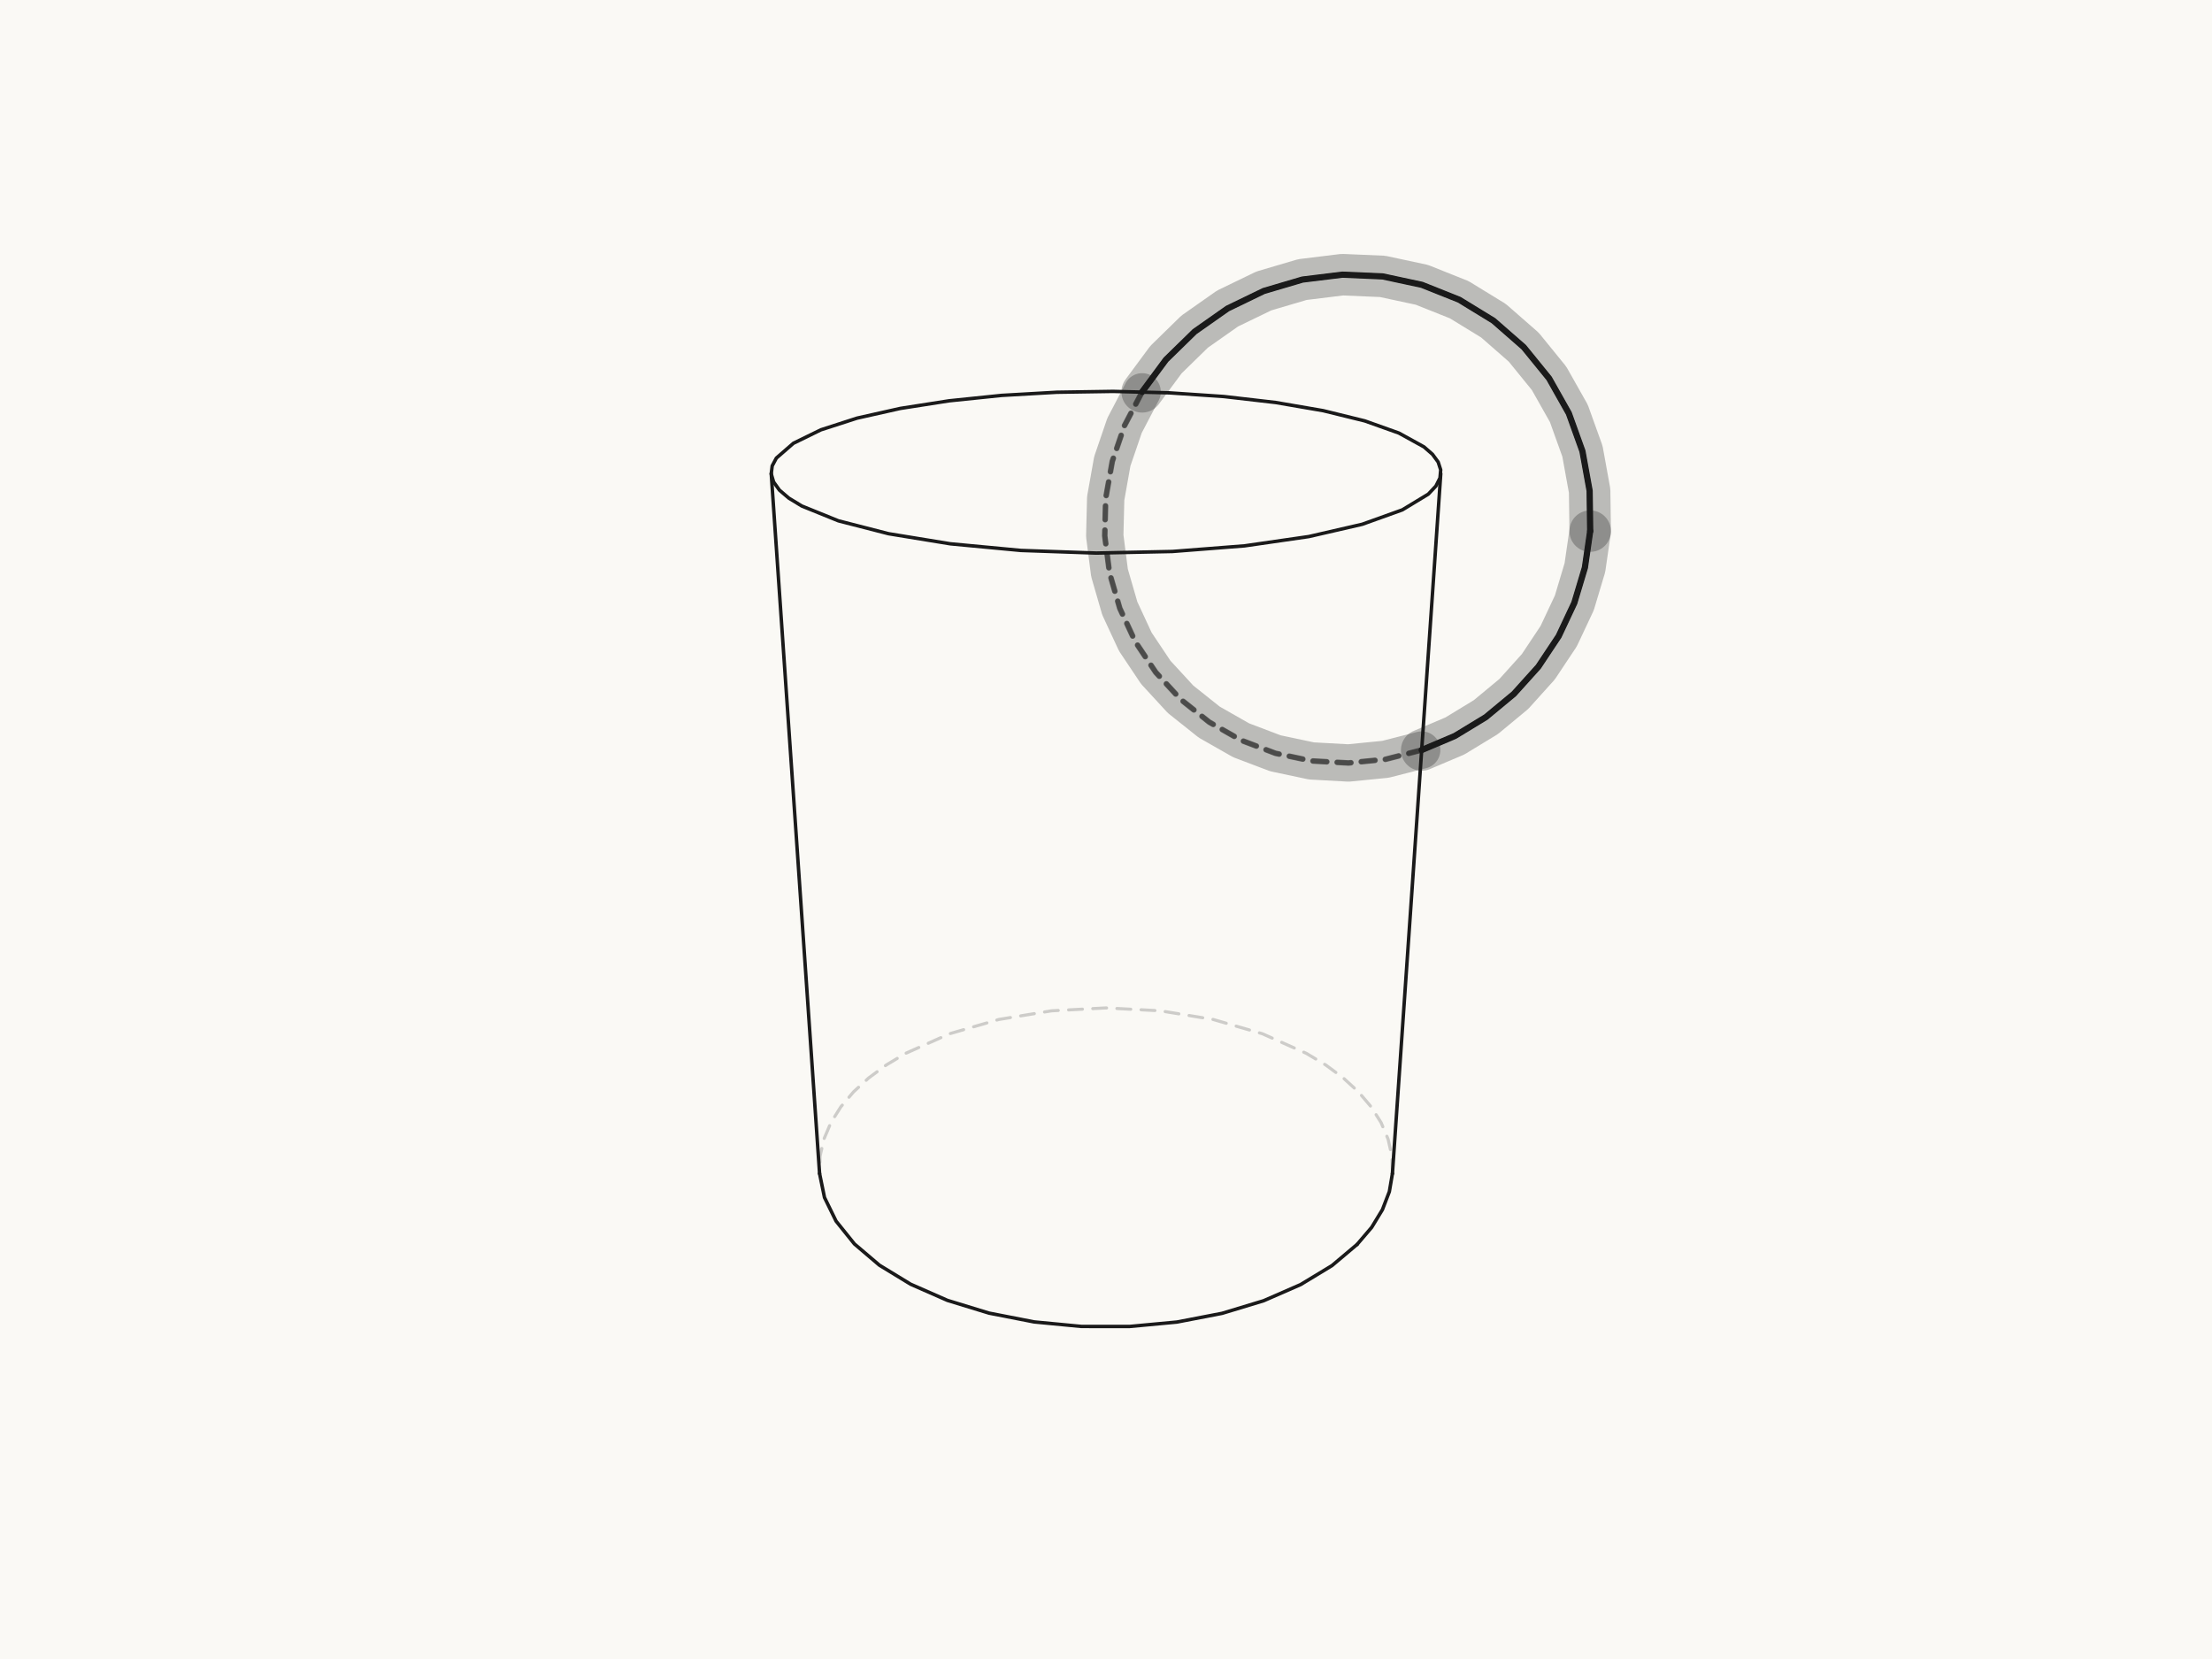
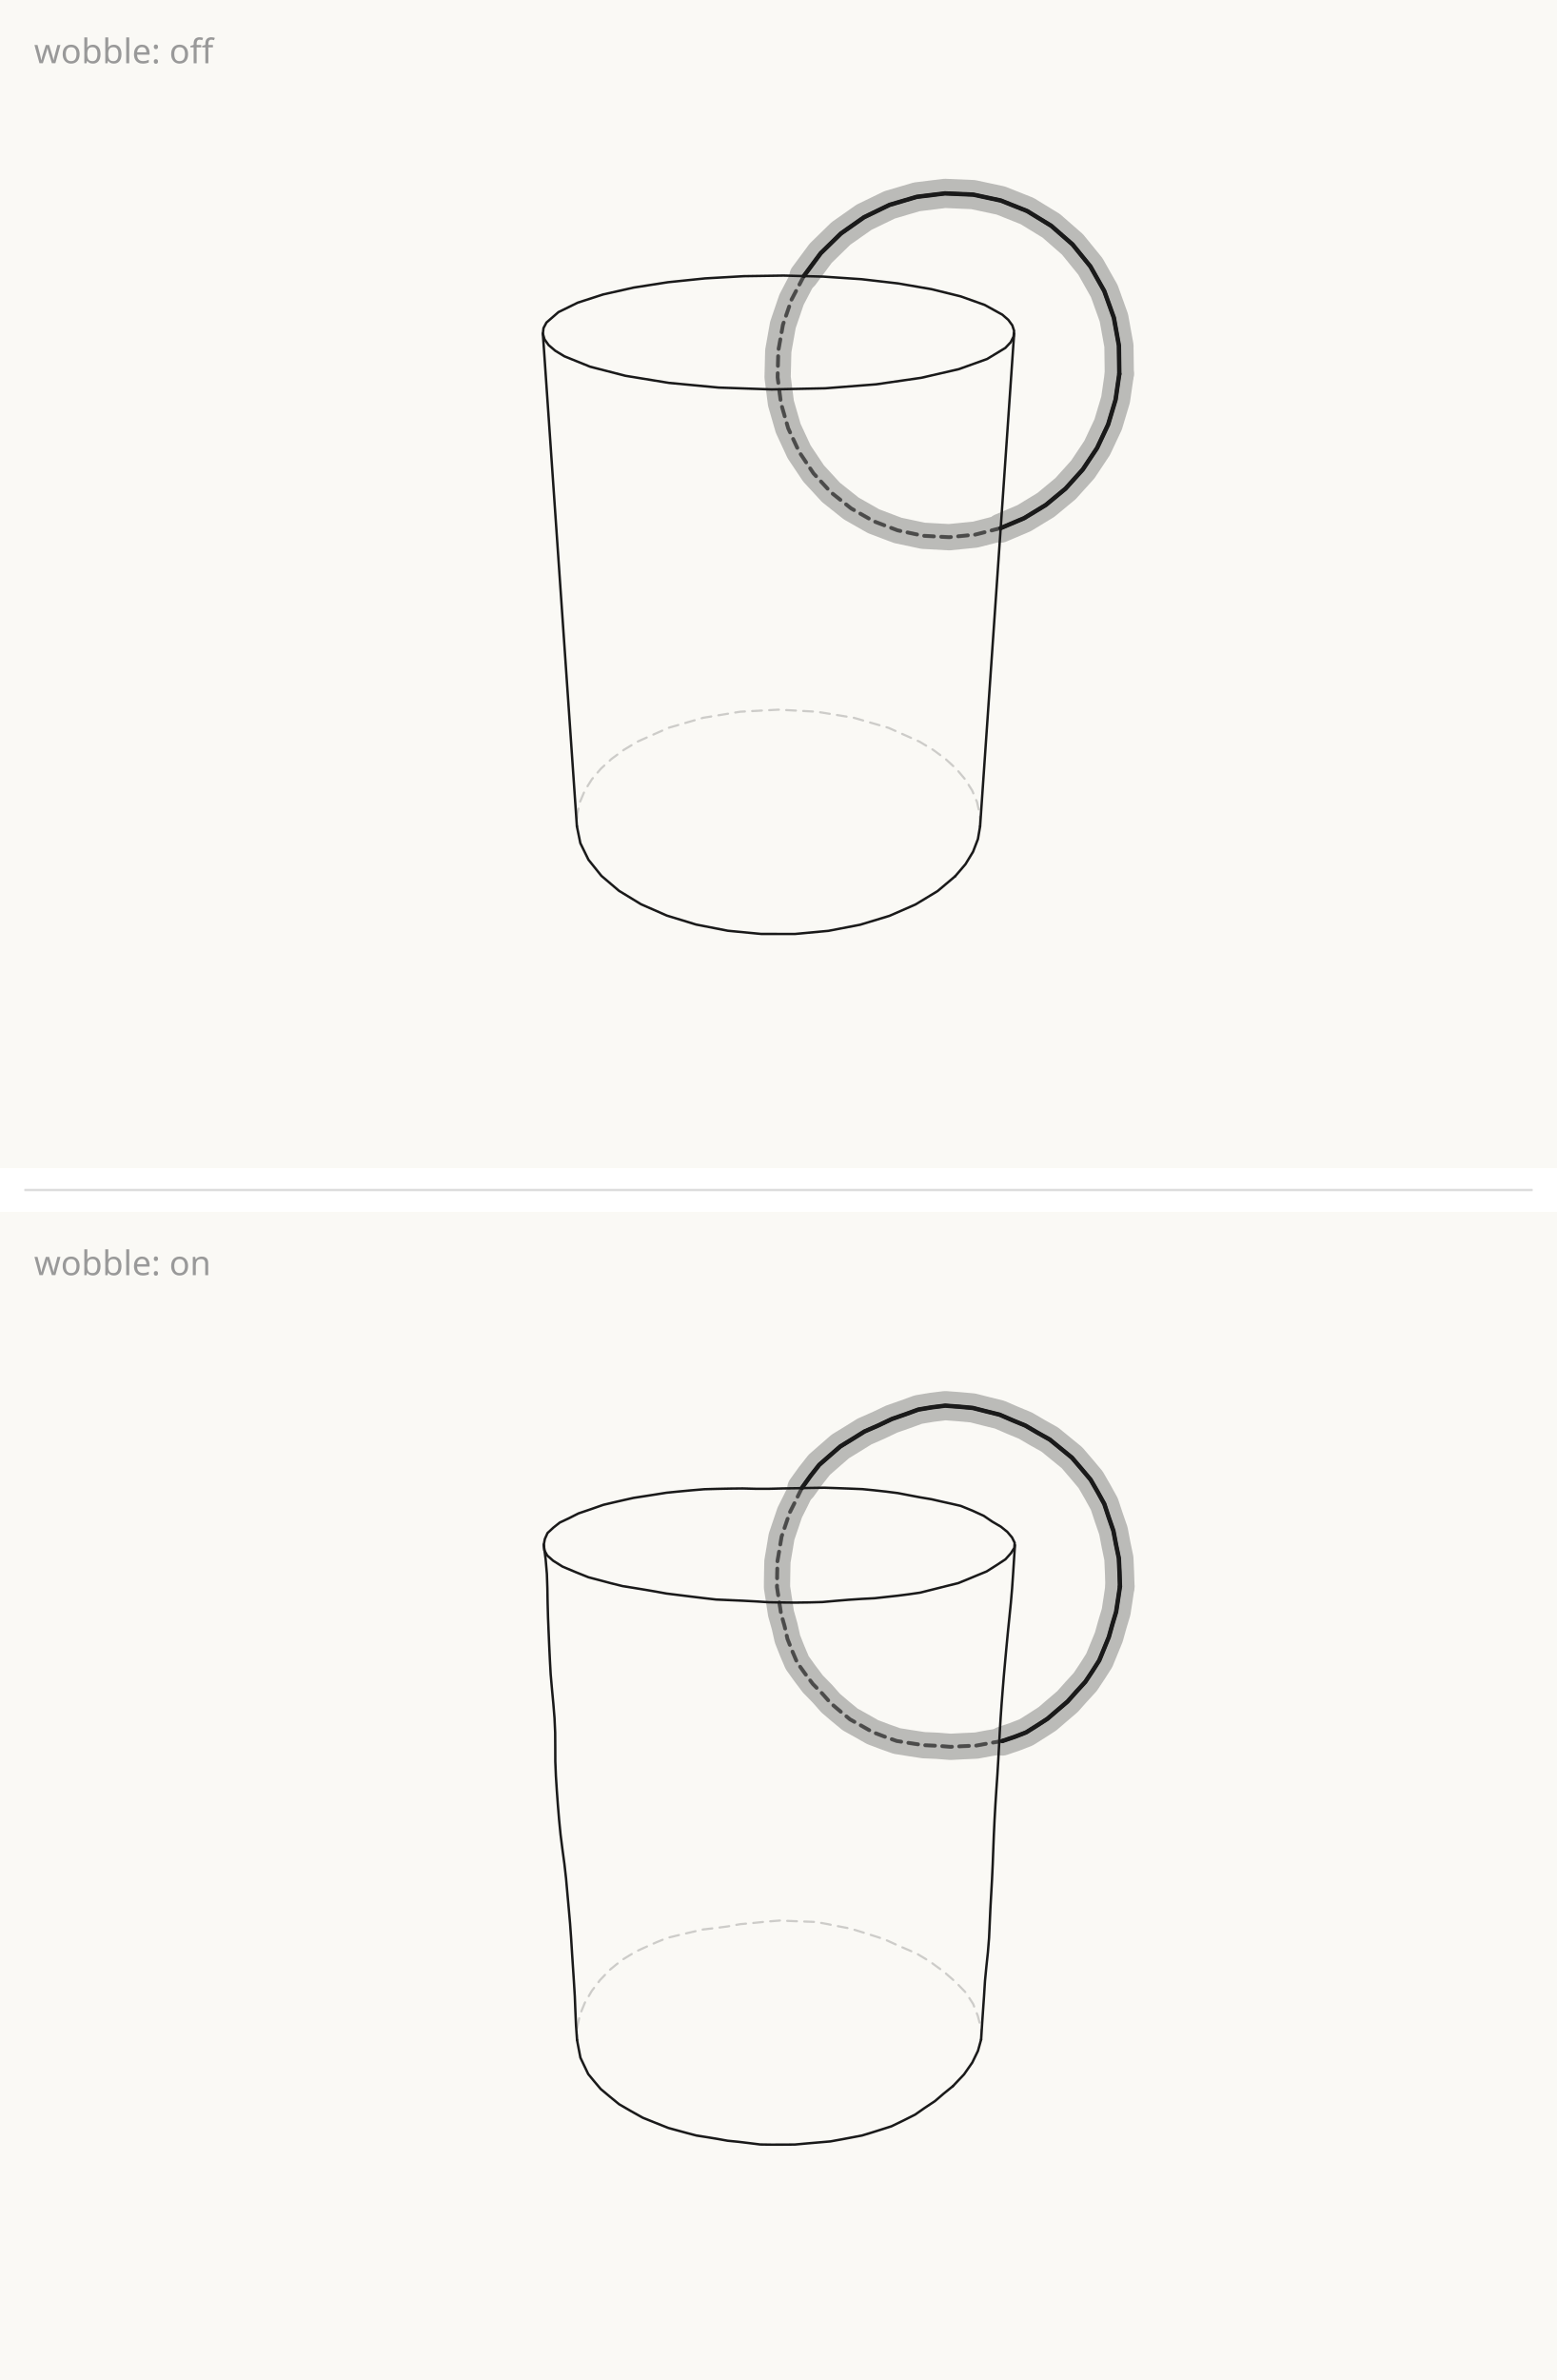
- <svg xmlns="http://www.w3.org/2000/svg" viewBox="0 0 640 480" width="640" height="480">
+ <svg xmlns="http://www.w3.org/2000/svg" viewBox="0 0 640 978" width="640" height="978">
  <rect width="640" height="480" fill="#faf9f5" />
  <polyline points="402.87,339.56 416.86,137.02" fill="none" stroke="#1a1a1a" stroke-width="1" stroke-linecap="round" stroke-linejoin="round" />
  <polyline points="237.13,339.56 223.14,137.02" fill="none" stroke="#1a1a1a" stroke-width="1" stroke-linecap="round" stroke-linejoin="round" />
  <polyline points="392.65,360.05 396.87,355.11 399.98,349.99 401.98,344.78 402.87,339.56" fill="none" stroke="#1a1a1a" stroke-width="1" stroke-linecap="round" stroke-linejoin="round" />
  <polyline points="402.87,339.56 402.73,334.51 401.61,329.57 399.59,324.8 396.71,320.23 393.04,315.91 388.65,311.88 383.6,308.15 377.97,304.77 365.24,299.09 350.99,294.96 335.74,292.46 320,291.62 304.26,292.46 289.01,294.96 274.76,299.09 262.03,304.77 256.4,308.15 251.35,311.88 246.96,315.91 243.29,320.23 240.41,324.8 238.39,329.57 237.27,334.51 237.13,339.56" fill="none" stroke="#1a1a1a" stroke-width="0.9" stroke-opacity="0.2" stroke-dasharray="4,3" stroke-linecap="round" stroke-linejoin="round" />
  <polyline points="237.13,339.56 238.55,346.47 241.9,353.31 247.21,359.91 254.43,366.05 263.47,371.56 274.12,376.24 286.14,379.92 299.19,382.47 312.89,383.78 326.8,383.79 340.51,382.51 353.58,379.99 365.62,376.34 376.31,371.67 385.38,366.18 392.65,360.05" fill="none" stroke="#1a1a1a" stroke-width="1" stroke-linecap="round" stroke-linejoin="round" />
  <polyline points="405.74,147.52 413.25,142.97 415.45,140.63 416.63,138.28 416.84,135.95 416.1,133.67 414.46,131.44 411.99,129.29 404.75,125.3 394.87,121.78 382.83,118.82 369.1,116.46 354.12,114.73 338.3,113.66 322.06,113.24 305.76,113.49 289.8,114.4 274.57,115.97 260.49,118.17 247.97,120.98 237.51,124.36 229.56,128.25 224.62,132.54 223.42,134.8 223.14,137.11 223.83,139.45 225.51,141.8 228.23,144.12 231.98,146.4 242.57,150.69 257.08,154.42 274.96,157.34 295.37,159.26 317.21,160.02 339.21,159.56 360.1,157.93 378.71,155.24 394.13,151.69 405.74,147.52" fill="none" stroke="#1a1a1a" stroke-width="1" stroke-linecap="round" stroke-linejoin="round" />
  <polyline points="460.09,153.67 459.93,142.01 457.85,130.55 453.91,119.59 448.19,109.46 440.86,100.44 432.11,92.79 422.2,86.72 411.4,82.41 400.03,79.97 388.39,79.47 376.83,80.89 365.65,84.19 355.16,89.27 345.64,95.96 337.34,104.07 330.46,113.37" fill="none" stroke="#1a1a1a" stroke-width="1.5" stroke-linecap="round" stroke-linejoin="round" />
  <polyline points="330.46,113.37 325.36,123.12 321.82,133.48 319.91,144.2 319.64,155.03 321.01,165.71 323.99,176.01 328.48,185.68 334.39,194.52 341.58,202.33 349.87,208.93 359.09,214.18 369.02,217.95 379.46,220.16 390.15,220.75 400.86,219.69 411.34,217.01" fill="none" stroke="#1a1a1a" stroke-width="1.35" stroke-opacity="0.32" stroke-dasharray="4,3" stroke-linecap="round" stroke-linejoin="round" />
  <polyline points="411.34,217.01 420.94,212.94 429.9,207.49 438.01,200.77 445.09,192.91 450.97,184.07 455.5,174.44 458.56,164.23 460.09,153.67" fill="none" stroke="#1a1a1a" stroke-width="1.5" stroke-linecap="round" stroke-linejoin="round" />
-   <polyline points="460.09,153.67 459.93,142.01 457.85,130.55 453.91,119.59 448.19,109.46 440.86,100.44 432.11,92.79 422.2,86.72 411.4,82.41 400.03,79.97 388.39,79.47 376.83,80.89 365.65,84.19 355.16,89.27 345.64,95.96 337.34,104.07 330.46,113.37" fill="none" stroke="#1a1a1a" stroke-width="12" stroke-opacity="0.28" stroke-linecap="round" stroke-linejoin="round" />
-   <polyline points="330.46,113.37 325.36,123.12 321.82,133.48 319.91,144.2 319.64,155.03 321.01,165.71 323.99,176.01 328.48,185.68 334.39,194.52 341.58,202.33 349.87,208.93 359.09,214.18 369.02,217.95 379.46,220.16 390.15,220.75 400.86,219.69 411.34,217.01" fill="none" stroke="#1a1a1a" stroke-width="10.8" stroke-opacity="0.28" stroke-linecap="round" stroke-linejoin="round" />
-   <polyline points="411.34,217.01 420.94,212.94 429.9,207.49 438.01,200.77 445.09,192.91 450.97,184.07 455.5,174.44 458.56,164.23 460.09,153.67" fill="none" stroke="#1a1a1a" stroke-width="12" stroke-opacity="0.28" stroke-linecap="round" stroke-linejoin="round" />
+   <g opacity="0.28">
+     <polyline points="460.09,153.67 459.93,142.01 457.85,130.55 453.91,119.59 448.19,109.46 440.86,100.44 432.11,92.79 422.2,86.72 411.4,82.41 400.03,79.97 388.39,79.47 376.83,80.89 365.65,84.19 355.16,89.27 345.64,95.96 337.34,104.07 330.46,113.37" fill="none" stroke="#1a1a1a" stroke-width="12" stroke-linecap="round" stroke-linejoin="round" />
+     <polyline points="330.46,113.37 325.36,123.12 321.82,133.48 319.91,144.2 319.64,155.03 321.01,165.71 323.99,176.01 328.48,185.68 334.39,194.52 341.58,202.33 349.87,208.93 359.09,214.18 369.02,217.95 379.46,220.16 390.15,220.75 400.86,219.69 411.34,217.01" fill="none" stroke="#1a1a1a" stroke-width="10.8" stroke-linecap="round" stroke-linejoin="round" />
+     <polyline points="411.34,217.01 420.94,212.94 429.9,207.49 438.01,200.77 445.09,192.91 450.97,184.07 455.5,174.44 458.56,164.23 460.09,153.67" fill="none" stroke="#1a1a1a" stroke-width="12" stroke-linecap="round" stroke-linejoin="round" />
+   </g>
  <polyline points="460.09,153.67 459.93,142.01 457.85,130.55 453.91,119.59 448.19,109.46 440.86,100.44 432.11,92.79 422.2,86.72 411.4,82.41 400.03,79.97 388.39,79.47 376.83,80.89 365.65,84.19 355.16,89.27 345.64,95.96 337.34,104.07 330.46,113.37" fill="none" stroke="#1a1a1a" stroke-width="1.8" stroke-linecap="round" stroke-linejoin="round" />
  <polyline points="330.46,113.37 325.36,123.12 321.82,133.48 319.91,144.2 319.64,155.03 321.01,165.71 323.99,176.01 328.48,185.68 334.39,194.52 341.58,202.33 349.87,208.93 359.09,214.18 369.02,217.95 379.46,220.16 390.15,220.75 400.86,219.69 411.34,217.01" fill="none" stroke="#1a1a1a" stroke-width="1.62" stroke-opacity="0.55" stroke-dasharray="4,3" stroke-linecap="round" stroke-linejoin="round" />
  <polyline points="411.34,217.01 420.94,212.94 429.9,207.49 438.01,200.77 445.09,192.91 450.97,184.07 455.5,174.44 458.56,164.23 460.09,153.67" fill="none" stroke="#1a1a1a" stroke-width="1.8" stroke-linecap="round" stroke-linejoin="round" />
+   <g transform="translate(0,498)">
+     <rect width="640" height="480" fill="#faf9f5" />
+     <polyline points="403.29,340.07 403.67,334.07 404.08,328.05 404.5,322.04 404.87,316.09 405.44,310.18 406.07,304.28 406.55,298.39 406.82,292.49 407.09,286.45 407.43,280.36 407.77,274.29 408.05,268.23 408.28,262.12 408.52,255.97 408.81,249.82 409.16,243.59 409.56,237.35 409.98,231.25 410.34,225.31 410.66,219.4 410.97,213.52 411.33,207.64 411.73,201.93 412.16,196.41 412.61,190.82 413.14,184.95 413.7,178.85 414.29,172.69 414.91,166.61 415.51,160.7 416.02,154.77 416.43,148.81 416.81,142.85 417.19,136.93" fill="none" stroke="#1a1a1a" stroke-width="1" stroke-linecap="round" stroke-linejoin="round" />
+     <polyline points="237.19,340.27 236.77,334.28 236.51,328.35 236.28,322.45 235.92,316.5 235.53,310.55 235.14,304.6 234.77,298.64 234.34,292.58 233.79,286.31 233.22,280.01 232.67,273.86 231.99,267.87 231.18,261.88 230.42,255.88 229.82,249.82 229.32,243.78 228.88,237.78 228.5,231.82 228.26,225.85 228.24,219.92 228.2,213.98 227.93,208 227.44,201.99 226.88,196.01 226.36,190.06 226.03,184.11 225.75,178.23 225.5,172.38 225.26,166.5 225.1,160.57 225,154.67 224.8,148.79 224.3,142.86 223.51,136.69" fill="none" stroke="#1a1a1a" stroke-width="1" stroke-linecap="round" stroke-linejoin="round" />
+     <polyline points="391.71,359.23 394,356.8 396.27,354.41 399.66,349.55 401.99,344.75 403.29,340.07" fill="none" stroke="#1a1a1a" stroke-width="1" stroke-linecap="round" stroke-linejoin="round" />
+     <polyline points="403.29,340.07 403.24,335.35 401.92,330.34 399.98,325.42 396.94,320.74 392.6,316.27 387.78,312.07 385.11,310.15 382.49,308.21 379.64,306.47 376.82,304.77 372.49,302.89 368.06,300.97 363.6,298.91 358.78,297.36 354.16,295.91 349.64,294.51 344.82,293.59 340.01,292.63 335.44,291.79 330.72,291.61 325.79,291.42 320.48,291.2 314.97,291.65 309.53,292.21 304.26,292.69 299.26,293.59 294.22,294.27 288.98,294.87 283.93,296.03 278.94,297.2 274.1,298.38 269.89,300.11 265.77,301.93 261.57,303.85 258.66,305.57 255.79,307.34 253.24,309.34 250.76,311.38 246.64,315.66 243.23,320.14 240.38,325.02 238.35,330.02 237.28,334.93 237.19,340.27" fill="none" stroke="#1a1a1a" stroke-width="0.9" stroke-opacity="0.2" stroke-dasharray="4,3" stroke-linecap="round" stroke-linejoin="round" />
+     <polyline points="237.19,340.27 237.89,343.99 238.58,347.55 240.22,351 241.8,354.3 244.34,357.37 246.93,360.43 250.59,363.49 254.5,366.69 259.44,369.55 264.25,372.24 269.58,374.38 274.73,376.43 278.57,377.48 282.43,378.53 286.32,379.55 290.57,380.21 294.82,380.91 299.07,381.68 303.53,382.12 308,382.66 312.49,383.22 317.1,383.29 321.85,383.28 326.75,383.24 331.66,382.79 336.55,382.37 341.32,381.96 345.73,381.16 350.07,380.34 354.4,379.51 358.42,378.29 362.45,377.02 366.45,375.74 371.42,373.33 376.17,370.94 380.1,368.19 384.31,365.4 387.92,362.3 391.71,359.23" fill="none" stroke="#1a1a1a" stroke-width="1" stroke-linecap="round" stroke-linejoin="round" />
+     <polyline points="405.54,147.75 409.46,145.27 413.27,142.77 415.55,140.24 416.96,138.02 417.08,135.98 415.99,133.77 414.07,131.5 411.43,129.36 407.83,127.25 404.39,124.9 399.66,122.74 394.92,120.81 390.96,119.9 386.95,119.01 382.91,118.08 378.26,117.3 373.65,116.43 369.07,115.55 364.1,114.92 359.27,114.39 354.51,113.92 349.46,113.71 344.26,113.52 338.86,113.34 333.17,113.43 327.45,113.55 321.81,113.63 316.17,113.78 310.65,113.78 305.27,113.64 300.06,113.7 294.86,113.81 289.47,113.96 284.15,114.41 278.92,114.9 273.94,115.4 269.48,116.11 265,116.81 260.41,117.52 256.25,118.45 252.13,119.4 248.01,120.37 242.87,122.17 237.78,123.9 234.02,125.8 230.07,127.67 227.46,129.74 225.06,131.96 223.97,134.39 223.51,136.78 223.76,139.07 224.94,141.18 227.38,143.34 231.24,145.76 236.77,148.08 241.9,150.14 246.47,151.34 251.11,152.58 255.92,153.77 260.41,154.49 264.92,155.23 269.42,156 273.92,156.82 279.02,157.45 284.13,158.08 289.26,158.7 294.39,159.29 299.85,159.53 305.27,159.77 310.69,160.06 316.14,160.41 321.63,160.5 327.1,160.55 332.57,160.47 338.09,160.32 343.39,159.84 348.76,159.39 354.16,159.03 359.54,158.75 364.3,158.22 369,157.71 373.62,157.12 378.26,156.45 383.47,155.14 388.71,153.82 393.9,152.54 397.74,150.97 401.63,149.35 405.54,147.75" fill="none" stroke="#1a1a1a" stroke-width="1" stroke-linecap="round" stroke-linejoin="round" />
+     <polyline points="460.36,153.9 460.17,148.1 459.91,142.35 458.74,136.71 457.66,131.04 455.75,125.52 453.93,120.02 451.16,115 448.27,110 444.48,105.49 440.62,100.99 436.02,97.23 431.51,93.55 426.46,90.72 421.49,87.81 416.15,85.6 410.88,83.32 405.35,81.95 399.83,80.55 394.18,80.04 388.53,79.62 382.97,80.31 377.47,81.23 372.15,83.17 366.58,85.11 361.01,87.76 355.36,90.23 350.31,93.37 345.4,96.38 341.11,100.11 336.77,103.91 333.13,108.54 329.62,113.42" fill="none" stroke="#1a1a1a" stroke-width="1.5" stroke-linecap="round" stroke-linejoin="round" />
+     <polyline points="329.62,113.42 327.11,118.58 324.63,123.52 322.93,128.54 321.26,133.47 320.42,138.54 319.56,143.62 319.45,148.86 319.38,154.2 320.21,159.6 321.03,165.02 322.51,170.25 323.69,175.48 325.62,180.37 327.68,185.22 330.82,189.6 334.13,193.99 337.96,197.9 341.47,201.87 345.4,205.22 349.43,208.55 354.05,211.12 358.64,213.74 363.57,215.61 368.6,217.41 374.08,218.29 379.64,219.14 385.24,219.38 390.69,219.81 396,219.54 401.34,219.3 406.62,218.32 412.01,217.42" fill="none" stroke="#1a1a1a" stroke-width="1.35" stroke-opacity="0.32" stroke-dasharray="4,3" stroke-linecap="round" stroke-linejoin="round" />
+     <polyline points="412.01,217.42 416.97,215.75 421.77,213.89 426.13,211.15 430.54,208.3 434.67,204.75 438.83,201.19 442.45,197.12 446.09,193.15 449.05,188.7 451.85,184.3 453.82,179.5 455.79,174.68 457.23,169.51 458.77,164.39 459.58,159.14 460.36,153.9" fill="none" stroke="#1a1a1a" stroke-width="1.5" stroke-linecap="round" stroke-linejoin="round" />
+     <g opacity="0.28">
+       <polyline points="460.36,153.9 460.17,148.1 459.91,142.35 458.74,136.71 457.66,131.04 455.75,125.52 453.93,120.02 451.16,115 448.27,110 444.48,105.49 440.62,100.99 436.02,97.23 431.51,93.55 426.46,90.72 421.49,87.81 416.15,85.6 410.88,83.32 405.35,81.95 399.83,80.55 394.18,80.04 388.53,79.62 382.97,80.31 377.47,81.23 372.15,83.17 366.58,85.11 361.01,87.76 355.36,90.23 350.31,93.37 345.4,96.38 341.11,100.11 336.77,103.91 333.13,108.54 329.62,113.42" fill="none" stroke="#1a1a1a" stroke-width="12" stroke-linecap="round" stroke-linejoin="round" />
+       <polyline points="329.62,113.42 327.11,118.58 324.63,123.52 322.93,128.54 321.26,133.47 320.42,138.54 319.56,143.62 319.45,148.86 319.38,154.2 320.21,159.6 321.03,165.02 322.51,170.25 323.69,175.48 325.62,180.37 327.68,185.22 330.82,189.6 334.13,193.99 337.96,197.9 341.47,201.87 345.4,205.22 349.43,208.55 354.05,211.12 358.64,213.74 363.57,215.61 368.6,217.41 374.08,218.29 379.64,219.14 385.24,219.38 390.69,219.81 396,219.54 401.34,219.3 406.62,218.32 412.01,217.42" fill="none" stroke="#1a1a1a" stroke-width="10.8" stroke-linecap="round" stroke-linejoin="round" />
+       <polyline points="412.01,217.42 416.97,215.75 421.77,213.89 426.13,211.15 430.54,208.3 434.67,204.75 438.83,201.19 442.45,197.12 446.09,193.15 449.05,188.7 451.85,184.3 453.82,179.5 455.79,174.68 457.23,169.51 458.77,164.39 459.58,159.14 460.36,153.9" fill="none" stroke="#1a1a1a" stroke-width="12" stroke-linecap="round" stroke-linejoin="round" />
+     </g>
+     <polyline points="460.36,153.9 460.17,148.1 459.91,142.35 458.74,136.71 457.66,131.04 455.75,125.52 453.93,120.02 451.16,115 448.27,110 444.48,105.49 440.62,100.99 436.02,97.23 431.51,93.55 426.46,90.72 421.49,87.81 416.15,85.6 410.88,83.32 405.35,81.95 399.83,80.55 394.18,80.04 388.53,79.62 382.97,80.31 377.47,81.23 372.15,83.17 366.58,85.11 361.01,87.76 355.36,90.23 350.31,93.37 345.4,96.38 341.11,100.11 336.77,103.91 333.13,108.54 329.62,113.42" fill="none" stroke="#1a1a1a" stroke-width="1.8" stroke-linecap="round" stroke-linejoin="round" />
+     <polyline points="329.62,113.42 327.11,118.58 324.63,123.52 322.93,128.54 321.26,133.47 320.42,138.54 319.56,143.62 319.45,148.86 319.38,154.2 320.21,159.6 321.03,165.02 322.51,170.25 323.69,175.48 325.62,180.37 327.68,185.22 330.82,189.6 334.13,193.99 337.96,197.9 341.47,201.87 345.4,205.22 349.43,208.55 354.05,211.12 358.64,213.74 363.57,215.61 368.6,217.41 374.08,218.29 379.64,219.14 385.24,219.38 390.69,219.81 396,219.54 401.34,219.3 406.62,218.32 412.01,217.42" fill="none" stroke="#1a1a1a" stroke-width="1.62" stroke-opacity="0.55" stroke-dasharray="4,3" stroke-linecap="round" stroke-linejoin="round" />
+     <polyline points="412.01,217.42 416.97,215.75 421.77,213.89 426.13,211.15 430.54,208.3 434.67,204.75 438.83,201.19 442.45,197.12 446.09,193.15 449.05,188.7 451.85,184.3 453.82,179.5 455.79,174.68 457.23,169.51 458.77,164.39 459.58,159.14 460.36,153.9" fill="none" stroke="#1a1a1a" stroke-width="1.8" stroke-linecap="round" stroke-linejoin="round" />
+   </g>
+   <line x1="10" y1="489" x2="630" y2="489" stroke="#ddd" stroke-width="1" />
+   <text x="14" y="26" font-family="sans-serif" font-size="14" fill="#999">wobble: off</text>
+   <text x="14" y="524" font-family="sans-serif" font-size="14" fill="#999">wobble: on</text>
</svg>
